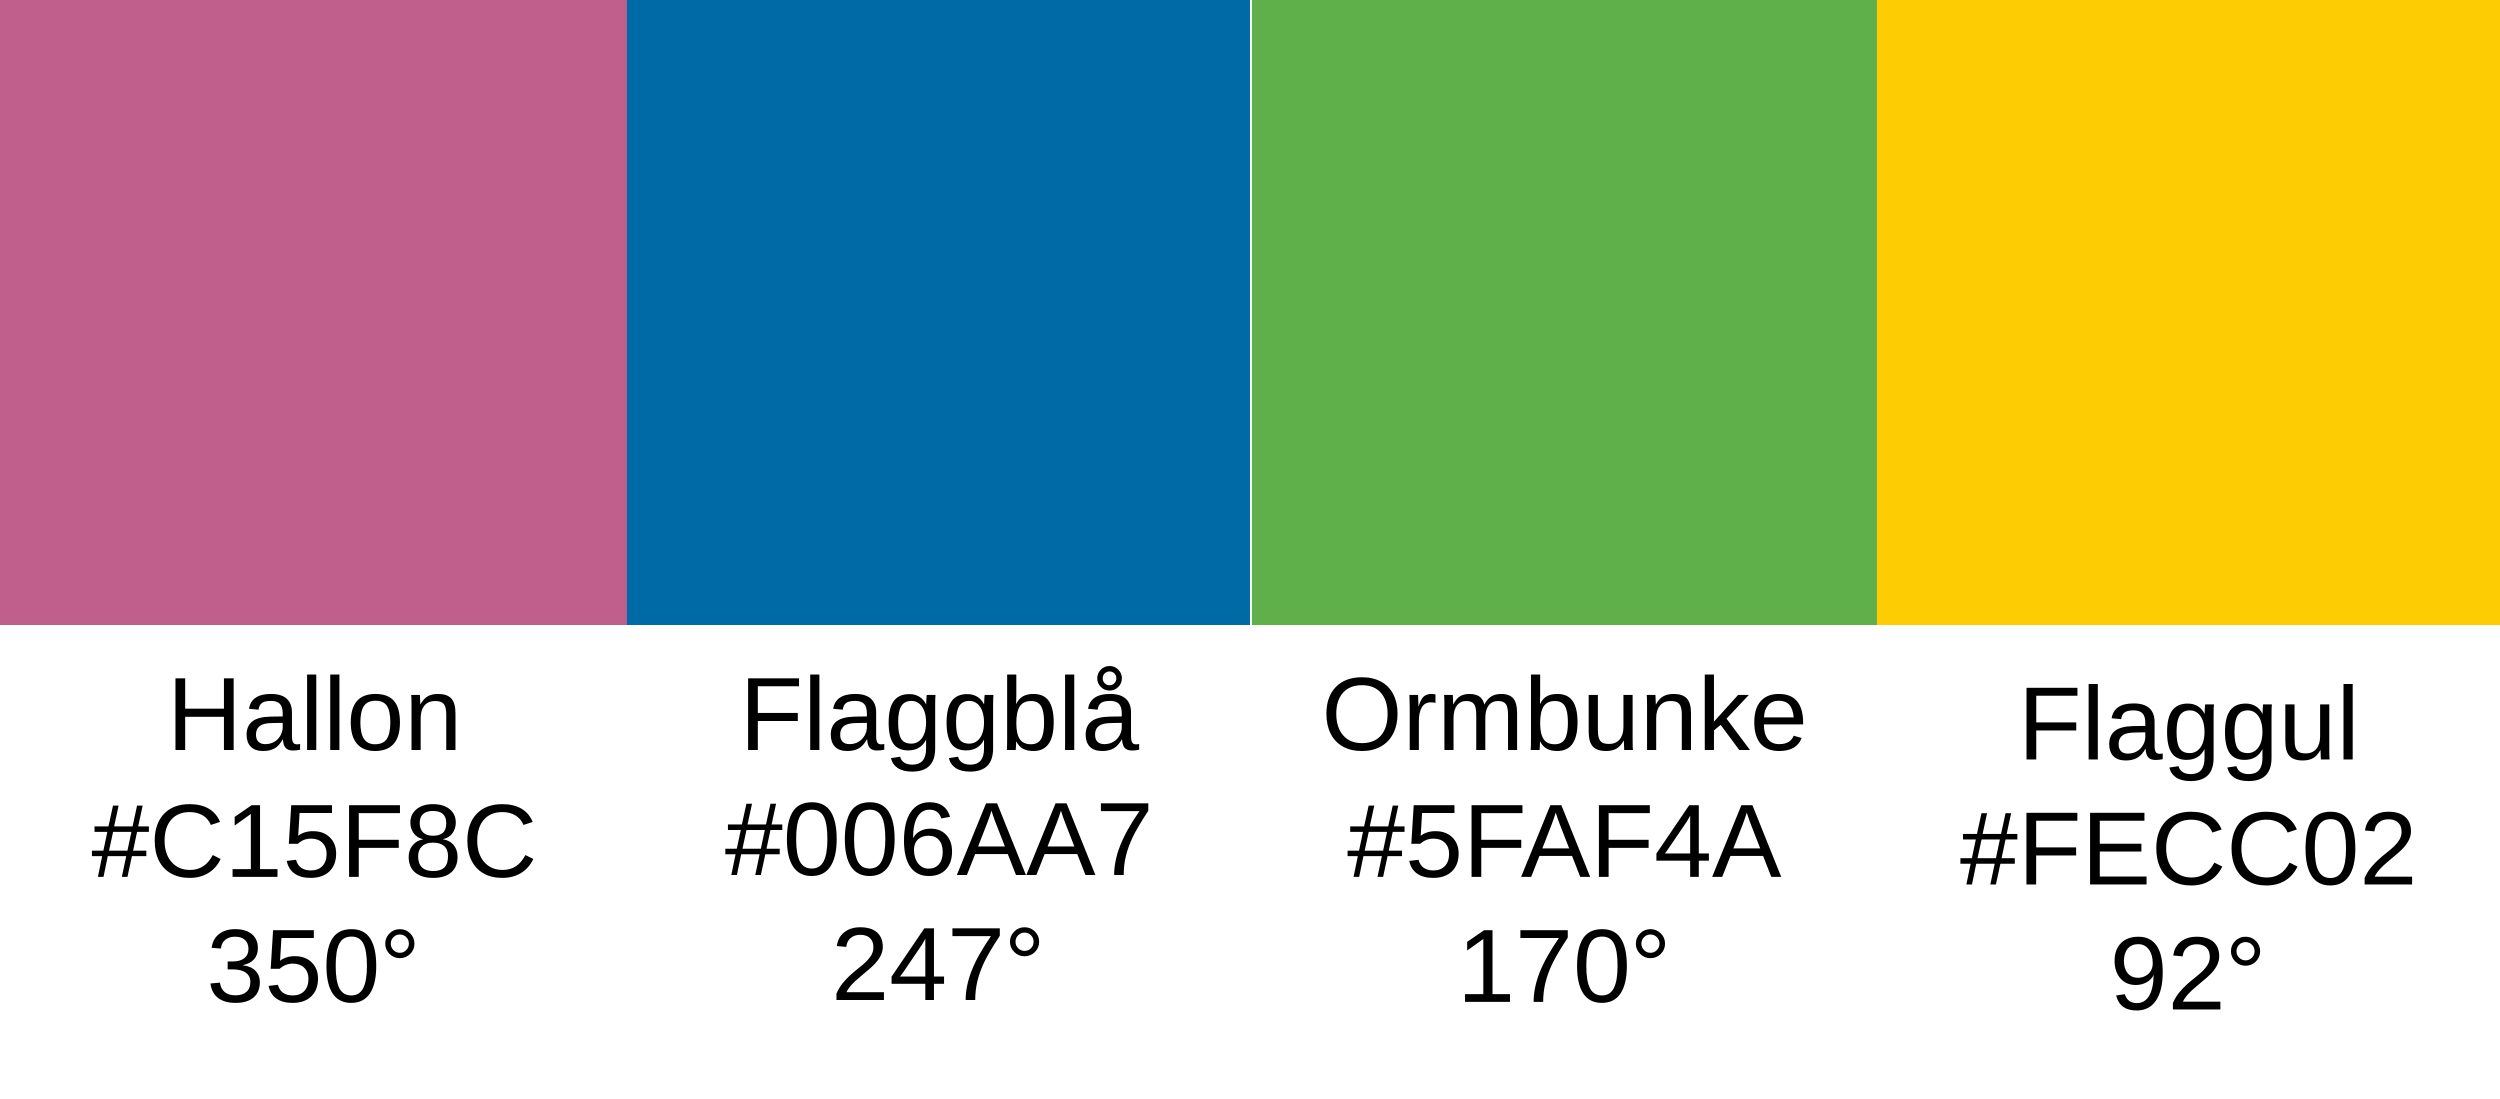
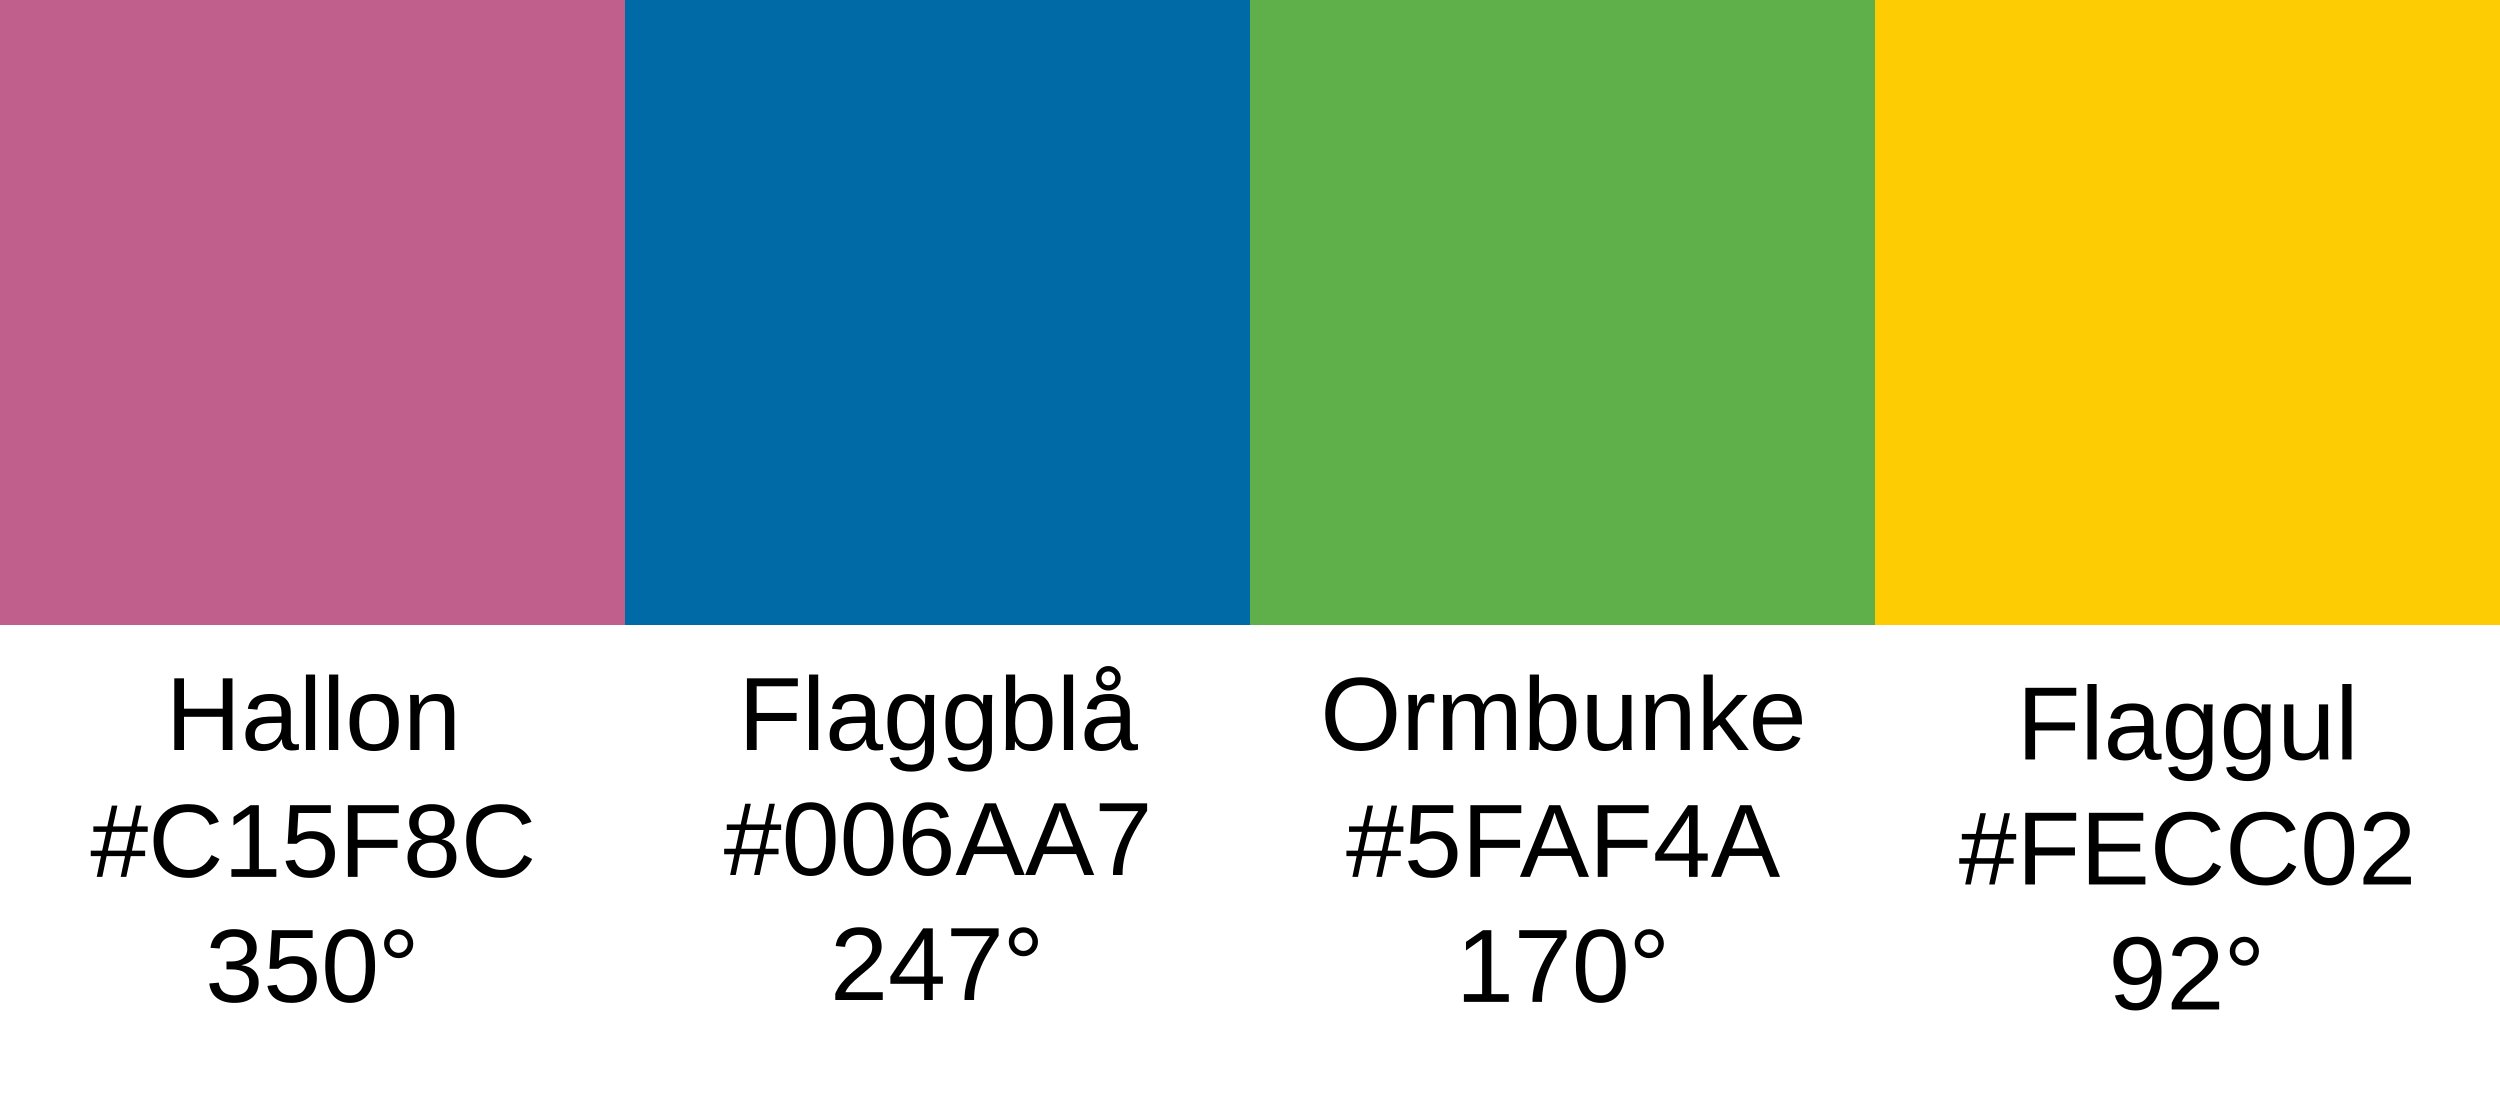
<svg xmlns="http://www.w3.org/2000/svg" width="1320" height="580" xml:space="preserve" overflow="hidden">
-   <defs>
-     <clipPath id="clip0">
-       <rect x="366" y="58" width="1320" height="580" />
-     </clipPath>
-   </defs>
-   <g clip-path="url(#clip0)" transform="translate(-366 -58)">
-     <path d="M696 58 1026 58 1026 388 696 388Z" fill="#006AA7" fill-rule="evenodd" />
-     <path d="M1356 58 1686 58 1686 388 1356 388Z" fill="#FECC02" fill-rule="evenodd" />
-     <path d="M1027 58 1357 58 1357 388 1027 388Z" fill="#5FAF4A" fill-rule="evenodd" />
-     <rect x="366" y="58" width="331" height="330" fill="#C15F8C" />
-     <text font-family="Arial,Arial_MSFontService,sans-serif" font-weight="400" font-size="55" transform="matrix(1 0 0 1 756.489 454)">Flaggblå</text>
-     <text font-family="Arial,Arial_MSFontService,sans-serif" font-weight="400" font-size="55" transform="matrix(1 0 0 1 748.743 520)">#006AA7</text>
-     <text font-family="Arial,Arial_MSFontService,sans-serif" font-weight="400" font-size="55" transform="matrix(1 0 0 1 804.889 586)">247</text>
-     <text font-family="Arial,Arial_MSFontService,sans-serif" font-weight="400" font-size="55" transform="matrix(1 0 0 1 895.983 586)">°</text>
-     <text font-family="Arial,Arial_MSFontService,sans-serif" font-weight="400" font-size="55" transform="matrix(1 0 0 1 1431.5 459)">Flaggul</text>
-     <text font-family="Arial,Arial_MSFontService,sans-serif" font-weight="400" font-size="55" transform="matrix(1 0 0 1 1400.86 525)">#FECC02</text>
-     <text font-family="Arial,Arial_MSFontService,sans-serif" font-weight="400" font-size="55" transform="matrix(1 0 0 1 1479.93 591)">92</text>
-     <text font-family="Arial,Arial_MSFontService,sans-serif" font-weight="400" font-size="55" transform="matrix(1 0 0 1 1540.66 591)">°</text>
-     <text font-family="Arial,Arial_MSFontService,sans-serif" font-weight="400" font-size="55" transform="matrix(1 0 0 1 1063.74 454)">Ormbunke</text>
-     <text font-family="Arial,Arial_MSFontService,sans-serif" font-weight="400" font-size="55" transform="matrix(1 0 0 1 1077.29 521)">#5FAF4A</text>
-     <text font-family="Arial,Arial_MSFontService,sans-serif" font-weight="400" font-size="55" transform="matrix(1 0 0 1 1135.36 587)">170</text>
-     <text font-family="Arial,Arial_MSFontService,sans-serif" font-weight="400" font-size="55" transform="matrix(1 0 0 1 1226.45 587)">°</text>
-     <text font-family="Arial,Arial_MSFontService,sans-serif" font-weight="400" font-size="55" transform="matrix(1 0 0 1 454.134 454)">Hallon</text>
-     <text font-family="Arial,Arial_MSFontService,sans-serif" font-weight="400" font-size="55" transform="matrix(1 0 0 1 414.304 521)">#C15F8C</text>
-     <text font-family="Arial,Arial_MSFontService,sans-serif" font-weight="400" font-size="55" transform="matrix(1 0 0 1 475.034 587)">350</text>
-     <text font-family="Arial,Arial_MSFontService,sans-serif" font-weight="400" font-size="55" transform="matrix(1 0 0 1 566.127 587)">°</text>
+   <g transform="translate(-528 -58)">
+     <path d="M858 58 1188 58 1188 388 858 388Z" fill="#006AA7" fill-rule="evenodd" />
+     <rect x="1517" y="58" width="331" height="330" fill="#FECC02" />
+     <path d="M1188 58 1518 58 1518 388 1188 388Z" fill="#5FAF4A" fill-rule="evenodd" />
+     <path d="M528 58 858 58 858 388 528 388Z" fill="#C15F8C" fill-rule="evenodd" />
+     <text font-family="Arial,Arial_MSFontService,sans-serif" font-weight="400" font-size="55" transform="matrix(1 0 0 1 917.867 454)">Flaggblå</text>
+     <text font-family="Arial,Arial_MSFontService,sans-serif" font-weight="400" font-size="55" transform="matrix(1 0 0 1 910.121 520)">#006AA7</text>
+     <text font-family="Arial,Arial_MSFontService,sans-serif" font-weight="400" font-size="55" transform="matrix(1 0 0 1 966.267 586)">247</text>
+     <text font-family="Arial,Arial_MSFontService,sans-serif" font-weight="400" font-size="55" transform="matrix(1 0 0 1 1057.36 586)">°</text>
+     <text font-family="Arial,Arial_MSFontService,sans-serif" font-weight="400" font-size="55" transform="matrix(1 0 0 1 1592.88 459)">Flaggul</text>
+     <text font-family="Arial,Arial_MSFontService,sans-serif" font-weight="400" font-size="55" transform="matrix(1 0 0 1 1562.24 525)">#FECC02</text>
+     <text font-family="Arial,Arial_MSFontService,sans-serif" font-weight="400" font-size="55" transform="matrix(1 0 0 1 1641.3 591)">92</text>
+     <text font-family="Arial,Arial_MSFontService,sans-serif" font-weight="400" font-size="55" transform="matrix(1 0 0 1 1702.03 591)">°</text>
+     <text font-family="Arial,Arial_MSFontService,sans-serif" font-weight="400" font-size="55" transform="matrix(1 0 0 1 1225.12 454)">Ormbunke</text>
+     <text font-family="Arial,Arial_MSFontService,sans-serif" font-weight="400" font-size="55" transform="matrix(1 0 0 1 1238.67 521)">#5FAF4A</text>
+     <text font-family="Arial,Arial_MSFontService,sans-serif" font-weight="400" font-size="55" transform="matrix(1 0 0 1 1296.74 587)">170</text>
+     <text font-family="Arial,Arial_MSFontService,sans-serif" font-weight="400" font-size="55" transform="matrix(1 0 0 1 1387.83 587)">°</text>
+     <text font-family="Arial,Arial_MSFontService,sans-serif" font-weight="400" font-size="55" transform="matrix(1 0 0 1 615.511 454)">Hallon</text>
+     <text font-family="Arial,Arial_MSFontService,sans-serif" font-weight="400" font-size="55" transform="matrix(1 0 0 1 575.682 521)">#C15F8C</text>
+     <text font-family="Arial,Arial_MSFontService,sans-serif" font-weight="400" font-size="55" transform="matrix(1 0 0 1 636.411 587)">350</text>
+     <text font-family="Arial,Arial_MSFontService,sans-serif" font-weight="400" font-size="55" transform="matrix(1 0 0 1 727.505 587)">°</text>
  </g>
</svg>
